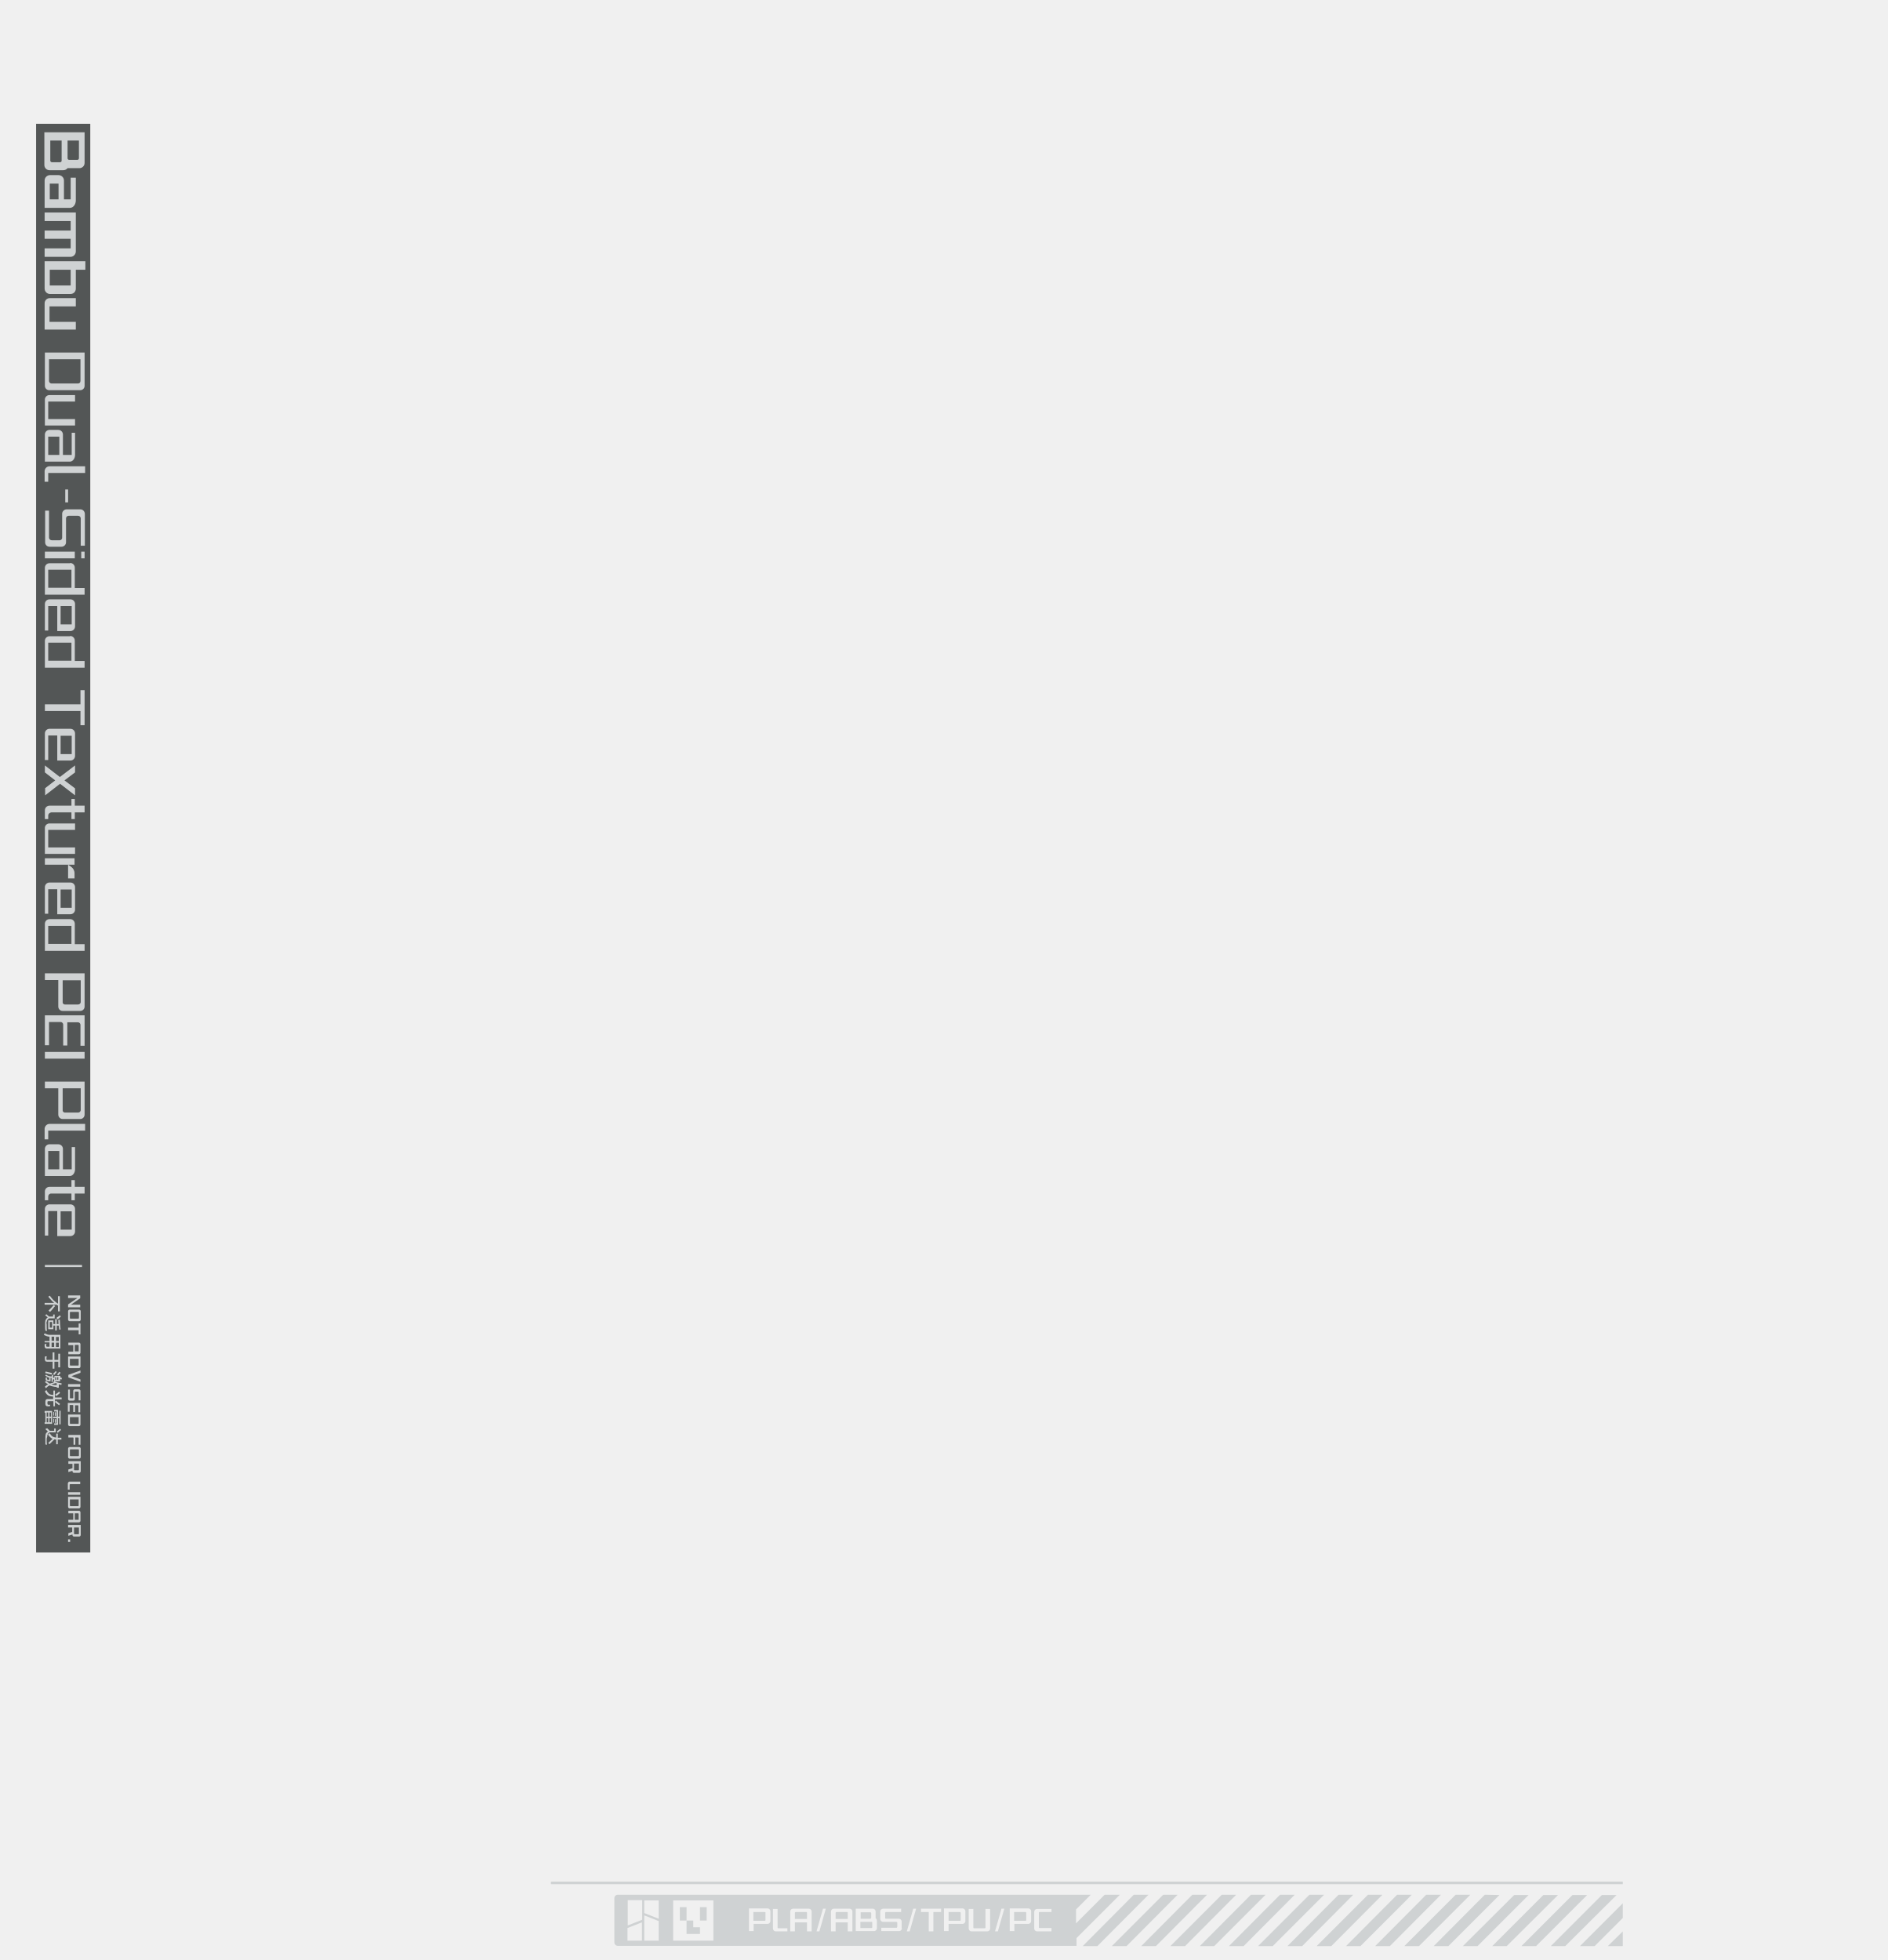
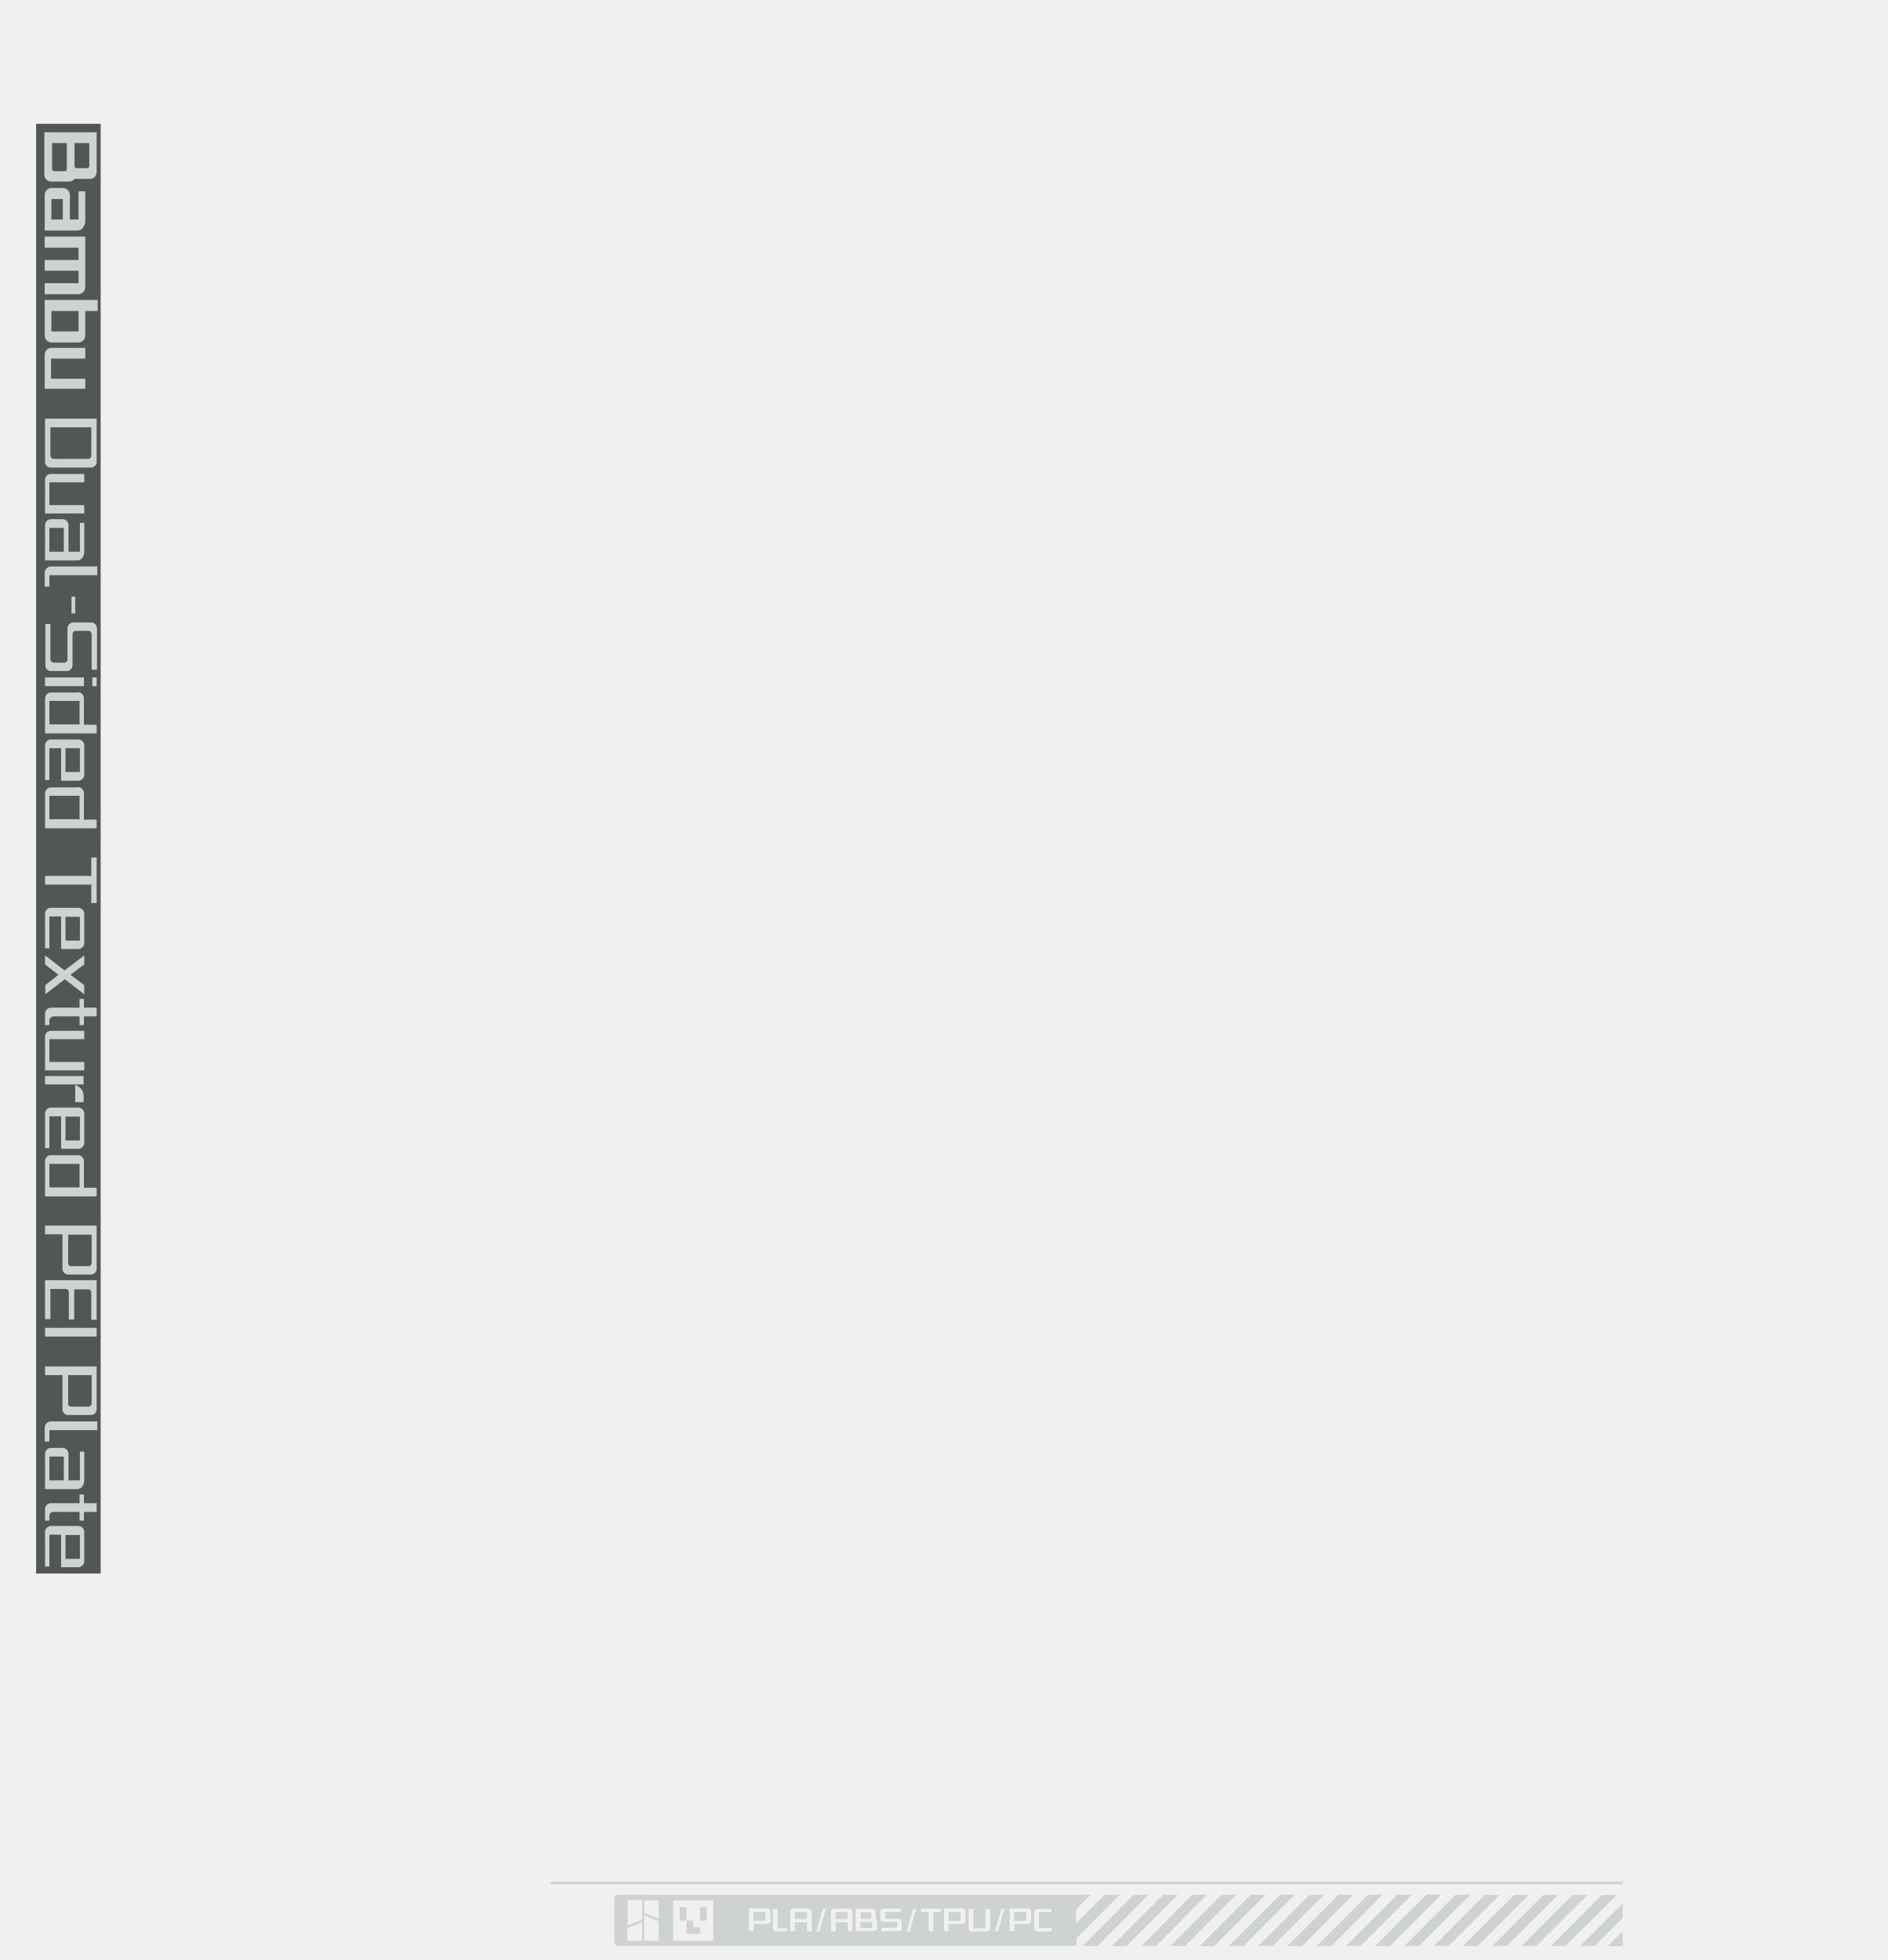
<svg xmlns="http://www.w3.org/2000/svg" width="732" height="760" viewBox="0 0 732 760" fill="none">
  <g clip-path="url(#clip0_8331_33191)">
-     <rect x="14" y="48" width="21" height="554" fill="#535656" />
-     <path d="M32.8 136.699V149.599C32.8 150.599 32 151.299 31.1 151.299H19.1C18.1 151.299 17.4 150.499 17.4 149.599V136.699H32.8ZM31.2 147.699V139.299H19V147.699C19 148.199 19.4 148.699 20 148.699H30.3C30.8 148.699 31.2 148.299 31.2 147.699Z" fill="#CFD2D3" />
-     <path d="M17.4 164.999V154.899C17.4 153.999 18.2 153.199 19.1 153.199H29.1V155.699H18.7V162.499H29.1V164.999H17.4Z" fill="#CFD2D3" />
-     <path d="M22.6 166.699C23.6 166.699 24.4 167.499 24.4 168.499V176.399H27.8V167.799H29.1V176.399C29.1 177.799 28.2 178.999 27.1 178.999H17.4V168.499C17.4 167.499 18.2 166.699 19.2 166.699H22.6ZM23 169.299H18.7V176.399H23V169.299Z" fill="#CFD2D3" />
-     <path d="M19.201 180.799H33.001V183.399H18.701V186.799H17.301V182.599C17.401 181.599 18.201 180.799 19.201 180.799Z" fill="#CFD2D3" />
-     <path d="M26.401 189.799V194.799H25.301V189.799H26.401Z" fill="#CFD2D3" />
-     <path d="M23.9 212H19.2C18.2 212 17.5 211.2 17.5 210.3V198H19V208.5C19 209 19.5 209.5 20.1 209.5H23.1C23.6 209.5 24.1 209.1 24.1 208.5V199.2C24.1 198.3 24.9 197.5 25.8 197.5H31.2C32.1 197.5 32.9 198.3 32.9 199.3V211.6H31.3V201C31.3 200.5 30.9 200 30.3 200H26.6C26.1 200 25.6 200.4 25.6 201V210.3C25.6 211.2 24.8 212 23.9 212Z" fill="#CFD2D3" />
-     <path d="M29 213.898V216.498H17.4V213.898H29ZM32.8 213.898V216.498H31.5V213.898H32.8Z" fill="#CFD2D3" />
-     <path d="M27.2 218.299C28.2 218.299 29 219.099 29 220.099V227.999H32.8V230.599H17.4V220.199C17.4 219.199 18.2 218.399 19.2 218.399H27.2V218.299ZM27.7 227.899V220.899H18.7V227.899H27.7Z" fill="#CFD2D3" />
-     <path d="M27.3 232.398C28.3 232.398 29.1 233.198 29.1 234.198V242.898C29.1 243.898 28.3 244.698 27.3 244.698H22.2V234.998H18.7V244.498H17.4V234.198C17.4 233.198 18.2 232.398 19.2 232.398H27.3ZM27.8 234.998H23.5V242.098H27.8V234.998Z" fill="#CFD2D3" />
-     <path d="M27.2 246.6C28.2 246.6 29 247.4 29 248.4V256.3H32.8V258.9H17.4V248.5C17.4 247.5 18.2 246.7 19.2 246.7H27.2V246.6ZM27.7 256.2V249.2H18.7V256.2H27.7Z" fill="#CFD2D3" />
-     <path d="M17.4 273.1H31.2V267.6H32.8V281.2H31.2V275.7H17.4V273.1Z" fill="#CFD2D3" />
-     <path d="M27.3 282.6C28.3 282.6 29.1 283.4 29.1 284.4V293.1C29.1 294.1 28.3 294.9 27.3 294.9H22.2V285.2H18.7V294.7H17.4V284.4C17.4 283.4 18.2 282.6 19.2 282.6H27.3ZM27.8 285.3H23.5V292.4H27.8V285.3Z" fill="#CFD2D3" />
-     <path d="M17.4 305.699L21.4 302.599L17.4 299.499V296.799L23.1 301.199L23.2 301.299L29.1 296.799V299.499L25 302.599L29.1 305.699V308.399L23.4 303.999L23.3 303.899L17.5 308.399V305.699H17.4Z" fill="#CFD2D3" />
-     <path d="M18.7 316.199V317.599H17.4V314.199C17.4 313.199 18.2 312.399 19.2 312.399H27.7V309.799H29V312.399H32.8V314.999H29V317.599H27.7V314.999H19.9C19.2 315.099 18.7 315.599 18.7 316.199Z" fill="#CFD2D3" />
-     <path d="M17.4 331.199V320.999C17.4 320.099 18.2 319.299 19.1 319.299H29.1V321.799H18.7V328.599H29.1V331.099H17.4V331.199Z" fill="#CFD2D3" />
-     <path d="M28.9 338.599V340.599H26.4V335.299H17.4V332.799H28.9V335.299H26.4L27.6 336.099C28.4 336.699 28.9 337.599 28.9 338.599Z" fill="#CFD2D3" />
-     <path d="M27.3 342.199C28.3 342.199 29.1 342.999 29.1 343.999V352.699C29.1 353.699 28.3 354.499 27.3 354.499H22.2V344.799H18.7V354.299H17.4V343.999C17.4 342.999 18.2 342.199 19.2 342.199H27.3ZM27.8 344.899H23.5V351.999H27.8V344.899Z" fill="#CFD2D3" />
-     <path d="M27.2 356.398C28.2 356.398 29 357.198 29 358.198V366.098H32.8V368.698H17.4V358.198C17.4 357.198 18.2 356.398 19.2 356.398H27.2ZM27.7 365.998V358.998H18.7V365.998H27.7Z" fill="#CFD2D3" />
-     <path d="M32.8 377.498V390.298C32.8 391.298 32 391.998 31.1 391.998H24.3C23.3 391.998 22.6 391.198 22.6 390.298V379.998H17.4V377.398H32.8V377.498ZM25.2 389.498H30.3C30.8 389.498 31.3 389.098 31.3 388.498V380.098H24.3V388.498C24.2 388.998 24.6 389.498 25.2 389.498Z" fill="#CFD2D3" />
-     <path d="M32.8 393.899V405.499H31.2V397.399C31.2 396.899 30.8 396.399 30.2 396.399H26.1V405.399H24.5V397.299C24.5 396.799 24.1 396.299 23.5 396.299H19V405.299H17.4V393.699H32.8V393.899Z" fill="#CFD2D3" />
-     <path d="M32.8 407.898V410.498H17.4V407.898H32.8Z" fill="#CFD2D3" />
-     <path d="M32.8 419.398V432.198C32.8 433.198 32 433.898 31.1 433.898H24.3C23.3 433.898 22.6 433.098 22.6 432.198V421.998H17.4V419.398H32.8ZM25.2 431.398H30.3C30.8 431.398 31.3 430.998 31.3 430.398V421.998H24.3V430.398C24.2 430.898 24.6 431.398 25.2 431.398Z" fill="#CFD2D3" />
-     <path d="M19.201 435.799H33.001V438.399H18.701V441.799H17.301V437.599C17.401 436.599 18.201 435.799 19.201 435.799Z" fill="#CFD2D3" />
-     <path d="M22.6 443.699C23.6 443.699 24.4 444.499 24.4 445.499V453.399H27.8V444.799H29.1V453.399C29.1 454.799 28.2 455.999 27.1 455.999H17.4V445.499C17.4 444.499 18.2 443.699 19.2 443.699H22.6ZM23 446.299H18.7V453.399H23V446.299Z" fill="#CFD2D3" />
-     <path d="M18.7 464V465.4H17.4V462C17.4 461 18.2 460.2 19.2 460.2H27.7V457.6H29V460.2H32.8V462.8H29V465.4H27.7V462.8H19.9C19.2 462.8 18.7 463.3 18.7 464Z" fill="#CFD2D3" />
-     <path d="M27.3 467C28.3 467 29.1 467.8 29.1 468.8V477.5C29.1 478.5 28.3 479.3 27.3 479.3H22.2V469.6H18.7V479.1H17.4V468.8C17.4 467.8 18.2 467 19.2 467H27.3ZM27.8 469.7H23.5V476.8H27.8V469.7Z" fill="#CFD2D3" />
-     <path d="M32.799 51.301V63.201C32.799 64.301 31.899 65.201 30.799 65.201H26.199L26.099 65.301C25.699 65.801 25.099 66.001 24.499 66.001H19.199C18.099 66.001 17.199 65.101 17.199 64.001V51.301H32.799ZM23.899 62.301V54.501H19.499V62.301C19.499 62.601 19.799 62.901 20.099 62.901H23.299C23.699 62.901 23.899 62.601 23.899 62.301ZM26.199 61.401C26.199 61.701 26.499 62.001 26.799 62.001H29.999C30.299 62.001 30.599 61.701 30.599 61.401V54.501H26.199V61.401Z" fill="#CFD2D3" />
-     <path d="M22.699 67.9C23.799 67.9 24.799 68.8 24.799 70V77.3H27.399V68.9H29.399V77.7C29.399 79.3 28.399 80.6 27.099 80.6H17.299V70C17.299 68.9 18.199 67.9 19.399 67.9H22.699ZM22.699 77.3V71.2H19.299V77.3H22.699Z" fill="#CFD2D3" />
-     <path d="M27.299 99.6H17.299V96.3H27.399V92.6H17.299V89.4H27.399V85.7H17.299V82.4H29.399V97.5C29.399 98.7 28.399 99.6 27.299 99.6Z" fill="#CFD2D3" />
-     <path d="M33.099 101.301V104.601H29.399V111.901C29.399 113.101 28.499 114.001 27.299 114.001H19.399C18.299 114.001 17.299 113.101 17.299 111.901V101.301H33.099ZM27.399 110.701V104.601H19.299V110.701H27.399Z" fill="#CFD2D3" />
-     <path d="M29.399 127.802H17.299V117.602C17.299 116.502 18.199 115.602 19.299 115.602H29.399V118.802H19.199V124.802H29.399V127.802Z" fill="#CFD2D3" />
-     <path d="M26.4 503.301V502.301H31.1V503.401L27.5 505.901H31.1V506.901H26.4V505.801L30 503.301H26.4Z" fill="#CFD2D3" />
-     <path d="M30.7 507.801C31 507.801 31.3 508.101 31.3 508.401V511.701C31.3 512.001 31 512.301 30.7 512.301H27C26.7 512.301 26.4 512.001 26.4 511.701V508.401C26.4 508.101 26.7 507.801 27 507.801H30.7ZM30.6 511.101V508.901C30.6 508.801 30.5 508.701 30.4 508.701H27.3C27.2 508.701 27.1 508.801 27.1 508.901V511.101C27.1 511.201 27.2 511.301 27.3 511.301H30.4C30.5 511.301 30.6 511.201 30.6 511.101Z" fill="#CFD2D3" />
-     <path d="M26.4 515.801V514.801H30.5V513.201H31.2V517.401H30.5V515.801H26.4Z" fill="#CFD2D3" />
-     <path d="M30.6 520.602C30.9 520.602 31.2 520.902 31.2 521.202V524.502C31.2 524.802 30.9 525.102 30.6 525.102H26.5V524.102H28.4V521.602H26.5V520.602H30.6ZM30.5 523.902V521.702C30.5 521.602 30.4 521.502 30.3 521.502H29V524.002H30.3C30.4 524.102 30.5 524.002 30.5 523.902Z" fill="#CFD2D3" />
-     <path d="M31.2 526V529.9C31.2 530.2 30.9 530.5 30.6 530.5H27C26.7 530.5 26.4 530.2 26.4 529.9V526H31.2ZM30.5 529.3V526.9H27.1V529.3C27.1 529.4 27.2 529.5 27.3 529.5H30.3C30.4 529.5 30.5 529.4 30.5 529.3Z" fill="#CFD2D3" />
-     <path d="M31.2 531.4V532.3L27.7 533.6L31.2 534.9V535.8L26.5 534.1V533.1L31.2 531.4Z" fill="#CFD2D3" />
-     <path d="M26.4 536.701H31.1V537.701H26.4V536.701Z" fill="#CFD2D3" />
-     <path d="M28.4 543.101H27C26.7 543.101 26.4 542.801 26.4 542.501V538.801H27.1V542.001C27.1 542.101 27.2 542.201 27.3 542.201H28.2C28.3 542.201 28.4 542.101 28.4 542.001V539.301C28.4 539.001 28.7 538.701 29 538.701H30.6C30.9 538.701 31.2 539.001 31.2 539.301V543.001H30.5V539.801C30.5 539.701 30.4 539.601 30.3 539.601H29.2C29.1 539.601 29 539.701 29 539.801V542.501C29.1 542.801 28.8 543.101 28.4 543.101Z" fill="#CFD2D3" />
-     <path d="M26.401 544H31.101V547.6H30.401V545.1C30.401 545 30.301 544.9 30.201 544.9H29.101V547.5H28.401V545C28.401 544.9 28.301 544.8 28.201 544.8H27.001V547.4H26.301V544H26.401Z" fill="#CFD2D3" />
-     <path d="M31.2 548.5V552.4C31.2 552.7 30.9 553 30.6 553H27C26.7 553 26.4 552.7 26.4 552.4V548.5H31.2ZM30.5 551.9V549.5H27.1V551.9C27.1 552 27.2 552.1 27.3 552.1H30.3C30.4 552.1 30.5 552 30.5 551.9Z" fill="#CFD2D3" />
-     <path d="M28.4 557.4H26.5V556.4H31.2V560.2H30.5V557.6C30.5 557.5 30.4 557.4 30.3 557.4H29.2V560.2H28.5V557.6C28.5 557.5 28.4 557.4 28.4 557.4Z" fill="#CFD2D3" />
-     <path d="M30.7 561.102C31 561.102 31.3 561.402 31.3 561.702V565.002C31.3 565.302 31 565.602 30.7 565.602H27C26.7 565.602 26.4 565.302 26.4 565.002V561.702C26.4 561.402 26.7 561.102 27 561.102H30.7ZM30.6 564.402V562.202C30.6 562.102 30.5 562.002 30.4 562.002H27.3C27.2 562.002 27.1 562.102 27.1 562.202V564.402C27.1 564.502 27.2 564.602 27.3 564.602H30.4C30.5 564.602 30.6 564.502 30.6 564.402Z" fill="#CFD2D3" />
-     <path d="M31.3 566.5V570.5C31.3 570.8 31 571.1 30.7 571.1H28.7C28.3 571.1 28.1 570.8 28.1 570.5V570.3L26.5 570.8V569.8L28.1 569.3V567.6H26.5V566.6H31.3V566.5ZM28.9 570.1H30.4C30.5 570.1 30.6 570 30.6 569.9V567.5H28.7V569.9C28.7 570 28.8 570.1 28.9 570.1Z" fill="#CFD2D3" />
-     <path d="M27.001 574.5H31.101V575.5H27.201C27.101 575.5 27.001 575.6 27.001 575.7V577.6H26.301V575.2C26.401 574.7 26.701 574.5 27.001 574.5Z" fill="#CFD2D3" />
-     <path d="M26.4 578.602H31.1V579.602H26.4V578.602Z" fill="#CFD2D3" />
-     <path d="M31.2 580.4V584.3C31.2 584.6 30.9 584.9 30.6 584.9H27C26.7 584.9 26.4 584.6 26.4 584.3V580.4H31.2ZM30.5 583.8V581.4H27.1V583.8C27.1 583.9 27.2 584 27.3 584H30.3C30.4 584 30.5 583.9 30.5 583.8Z" fill="#CFD2D3" />
-     <path d="M30.6 585.801C30.9 585.801 31.2 586.101 31.2 586.401V589.701C31.2 590.001 30.9 590.301 30.6 590.301H26.5V589.301H28.4V586.801H26.5V585.801H30.6ZM30.5 589.201V587.001C30.5 586.901 30.4 586.801 30.3 586.801H29V589.301H30.3C30.4 589.401 30.5 589.301 30.5 589.201Z" fill="#CFD2D3" />
-     <path d="M31.3 591.201V595.201C31.3 595.501 31 595.801 30.7 595.801H28.7C28.3 595.801 28.1 595.501 28.1 595.201V595.001L26.5 595.501V594.501L28 594.001V592.301H26.4V591.301H31.3V591.201ZM28.9 594.901H30.4C30.5 594.901 30.6 594.801 30.6 594.701V592.301H28.7V594.701C28.7 594.801 28.8 594.901 28.9 594.901Z" fill="#CFD2D3" />
-     <path d="M26.4 596.9H27.2V597.9H26.4V596.9Z" fill="#CFD2D3" />
-     <path d="M31.8 490.5H17.4V491.3H31.8V490.5Z" fill="#CFD2D3" />
-     <path d="M22.601 506.3C22.301 506.1 22.101 506 21.901 505.9H17.301V505.2H21.001C20.201 504.6 19.501 503.7 18.701 502.8L19.301 502.4C19.801 503.1 20.301 503.7 20.801 504.2C21.401 504.7 21.901 505.2 22.501 505.5V502.6H23.201V508.5H22.501V506.3H22.601ZM21.401 506.4C21.101 506.7 20.801 507.1 20.401 507.6C20.001 508.1 19.701 508.4 19.401 508.7L18.801 508.2C19.101 507.9 19.401 507.6 19.801 507.2C20.201 506.8 20.501 506.4 20.801 506L21.401 506.4Z" fill="#CFD2D3" />
-     <path d="M18.1 514.2C18.1 514.9 18.1 515.5 18.2 516.1L17.6 516C17.5 515.4 17.5 514.8 17.5 514.2C17.5 513.8 17.5 513.3 17.5 512.8C17.5 512.3 17.6 511.9 17.8 511.6C18 511.3 18.2 511 18.5 510.8L17.5 510L18 509.6L19 510.5H20.6V509.7H21.2V511.2H19C18.7 511.4 18.5 511.7 18.3 511.9C18.2 512.2 18.1 512.5 18 512.9C18.1 513.3 18.1 513.7 18.1 514.2ZM20.7 513.4H21.4V511.5H22V513.4H22.7C22.7 512.8 22.6 512.2 22.6 511.8L23.2 511.7C23.2 512.2 23.3 512.9 23.3 513.6C23.4 514.3 23.4 515 23.5 515.5L23 515.6C22.9 515.1 22.9 514.6 22.8 514H22V515.9H21.4V514H20.7V515.4H18.7V512H20.7V513.4ZM19.3 512.6V514.8H20.2V512.6H19.3ZM21.9 511C22.1 510.9 22.3 510.7 22.6 510.5C22.9 510.3 23.1 510.1 23.2 510L23.6 510.5C23.5 510.6 23.2 510.8 23 511.1C22.7 511.3 22.5 511.5 22.3 511.6L21.9 511Z" fill="#CFD2D3" />
-     <path d="M23.4 517.7V522.9H18.2C18 522.9 17.8 522.9 17.7 522.8C17.6 522.7 17.5 522.6 17.4 522.5C17.4 522.4 17.3 522.2 17.3 521.9C17.3 521.7 17.3 521.5 17.3 521.2L18 521.1C18 521.4 17.9 521.6 17.9 521.8C17.9 521.9 17.9 522 18 522.1C18.1 522.1 18.2 522.2 18.3 522.2H19.2V520.5H17.3V520H19.2V518.3C18.8 518.3 18.5 518.2 18.1 518.1C17.8 518 17.4 517.8 17 517.6L17.3 517C17.7 517.2 18 517.3 18.2 517.4C18.4 517.5 18.7 517.5 19 517.6C19.3 517.6 19.7 517.6 20.2 517.6H23.4V517.7ZM20 518.3V519.9H21V518.3H20.2H20ZM21 520.6H20V522.3H21V520.6ZM21.7 520H22.8V518.4H21.7V520ZM21.7 520.6V522.3H22.8V520.6H21.7Z" fill="#CFD2D3" />
-     <path d="M21.1 530.7H20.4V528H18.3C18 528 17.7 527.9 17.6 527.8C17.5 527.6 17.4 527.4 17.4 527C17.4 526.7 17.4 526.4 17.4 526L18.1 525.9C18.1 526.2 18 526.5 18 526.7C18 526.9 18 527 18 527.1C18 527.2 18.1 527.2 18.2 527.3C18.3 527.4 18.4 527.3 18.5 527.3H20.4V524.4H21.1V527.3H22.6V524.9H23.3V530.2H22.6V528H21.1V530.7Z" fill="#CFD2D3" />
-     <path d="M17.4 537.7C17.8 537.3 18.2 537 18.7 536.8C18.3 536.6 17.9 536.3 17.4 535.9L17.9 535.5C18.4 535.9 18.9 536.3 19.3 536.5C19.8 536.3 20.3 536.2 20.9 536.1L20.6 536L21 535.6V534.8L20.5 534.9V535.8H20V534.3H19.8H19.6V535.6C19.2 535.6 18.8 535.6 18.5 535.5C18.3 535.5 18.1 535.4 18 535.4C17.9 535.4 17.8 535.3 17.8 535.2C17.8 535.1 17.7 535 17.7 534.8C17.7 534.6 17.7 534.4 17.7 534.2L18.2 534.1C18.2 534.3 18.2 534.4 18.2 534.6C18.2 534.7 18.2 534.8 18.3 534.9C18.4 534.9 18.5 535 18.6 535C18.8 535 19 535 19.1 535V534.2C18.8 534.1 18.5 534.1 18.3 533.9C18.1 533.7 17.8 533.6 17.5 533.4L17.9 533C18.1 533.2 18.3 533.3 18.5 533.4C18.7 533.5 18.9 533.6 19.1 533.6C19.3 533.7 19.6 533.7 19.9 533.7H20.1V533.1H20.6V534.3C20.8 534.2 21 534.2 21.1 534.2V533.5H23.4V534.1C23.6 534.2 23.8 534.2 24 534.3L23.9 534.9L23.5 534.8H23.4H23.3V535.6H21.1C21.5 535.8 21.9 535.9 22.4 536.1C22.9 536.2 23.4 536.3 23.9 536.4L23.8 537C23.4 536.9 23.1 536.9 22.8 536.8V538.1H22V537.8C21.4 537.8 20.9 537.7 20.5 537.6C20.1 537.5 19.6 537.4 19.2 537.2C18.7 537.4 18.3 537.8 17.8 538.3L17.4 537.7ZM20 533C19.4 532.9 18.6 532.7 17.5 532.4L17.7 531.8C18 531.9 18.4 532 18.9 532.1C19.4 532.2 19.9 532.3 20.2 532.4L20 533ZM19.9 536.8C20.2 536.9 20.5 537 20.8 537C21.1 537.1 21.5 537.1 22 537.1V536.4L21.6 536.3C21 536.5 20.4 536.6 19.9 536.8ZM20.6 532.7C20.7 532.6 20.9 532.4 21.1 532.2C21.3 532 21.5 531.8 21.6 531.6L22 532C21.9 532.2 21.7 532.4 21.5 532.6C21.3 532.8 21.2 533 21 533.2L20.6 532.7ZM21.8 534H21.4V535.1H21.8V534ZM22.1 533C22.2 532.9 22.4 532.7 22.6 532.4C22.8 532.2 22.9 532 23 531.9L23.5 532.3C23.4 532.4 23.3 532.6 23.1 532.8C22.9 533 22.8 533.2 22.6 533.3L22.1 533ZM22.2 535H22.6V534H22.2V535Z" fill="#CFD2D3" />
-     <path d="M19.3 545.3C19.2 545.3 19 545.3 18.9 545.3C18.8 545.3 18.6 545.3 18.5 545.3C18.3 545.3 18.1 545.2 18 545.2C17.9 545.2 17.8 545 17.7 544.9C17.7 544.8 17.6 544.6 17.6 544.4C17.6 544.2 17.6 544.1 17.6 543.9C17.6 543.7 17.6 543.6 17.6 543.4C17.6 543.2 17.7 543 17.7 542.9C17.8 542.8 17.8 542.7 18 542.6C18.1 542.5 18.3 542.5 18.5 542.5H20.6V541.5H20.5C20 541.5 19.6 541.4 19.2 541.3C18.8 541.2 18.5 541 18.2 540.7C17.9 540.4 17.6 540 17.4 539.5L18 539C18.2 539.5 18.4 539.8 18.7 540.1C18.9 540.4 19.2 540.6 19.5 540.7C19.8 540.8 20.1 540.9 20.6 540.9H20.7V539.2H21.3V541.9H23.9V542.6H21.3V545.3H20.7V543.3H18.8C18.6 543.3 18.5 543.3 18.5 543.4C18.4 543.5 18.4 543.6 18.4 543.7C18.4 543.8 18.4 543.9 18.4 544C18.4 544.1 18.4 544.2 18.4 544.3C18.4 544.4 18.5 544.5 18.5 544.6C18.6 544.7 18.7 544.7 18.8 544.7C19.1 544.7 19.4 544.7 19.5 544.7L19.3 545.3ZM22.9 544.9C22.7 544.7 22.4 544.5 22.1 544.3C21.8 544.1 21.5 543.8 21.3 543.6L21.7 543.1C21.9 543.3 22.2 543.5 22.5 543.8C22.8 544 23.1 544.2 23.3 544.4L22.9 544.9ZM21.4 540.8C21.6 540.6 21.9 540.4 22.2 540.2C22.5 540 22.8 539.7 22.9 539.6L23.3 540.1C23.1 540.3 22.9 540.5 22.6 540.7C22.3 541 22 541.2 21.8 541.3L21.4 540.8Z" fill="#CFD2D3" />
-     <path d="M17.301 547.701V547.101H20.201V552.101H17.301V551.501H17.601V547.801H17.301V547.701ZM18.701 547.701H18.101V549.301H18.701V547.701ZM18.701 549.901H18.101V551.501H18.701V549.901ZM19.201 549.301H19.801V547.701H19.201V549.301ZM19.201 549.901V551.501H19.801V549.901H19.201ZM23.001 549.901H22.501V552.501H21.001V551.901H22.001V549.901H20.501V549.301H22.001V547.301H21.001V546.701H22.501V549.301H23.001V547.001H23.501V552.301H23.001V549.901ZM20.701 548.901V547.501H21.001V548.901H20.701ZM20.701 551.601V550.201H21.001V551.601H20.701ZM21.701 547.601V549.001H21.301V547.601H21.701ZM21.701 550.301V551.701H21.301V550.301H21.701Z" fill="#CFD2D3" />
-     <path d="M18.1 558.301C18.1 558.901 18.1 559.501 18.2 560.201L17.6 560.101C17.6 559.401 17.6 558.901 17.6 558.401C17.6 557.901 17.6 557.401 17.6 557.101C17.6 556.701 17.7 556.401 17.7 556.201C17.7 556.001 17.8 555.801 18 555.601C18.2 555.401 18.3 555.201 18.6 555.101C18.5 555.001 18.4 554.901 18.2 554.701C17.8 554.401 17.6 554.201 17.6 554.101L18.3 553.801L19.3 554.801H21V553.901H21.6V555.401H19.3C19.1 555.501 18.9 555.701 18.7 555.801C18.6 556.001 18.5 556.201 18.4 556.401C18.3 556.601 18.3 556.901 18.3 557.201C18.1 557.501 18.1 557.901 18.1 558.301ZM19.2 555.701C19.5 556.101 19.8 556.401 20 556.701C20.2 556.901 20.5 557.101 20.8 557.201C21.1 557.301 21.4 557.401 21.8 557.401V555.901H22.4V557.501H23.8V558.201H22.4V560.001H21.8V558.201C21.6 558.201 21.3 558.201 21.1 558.101L19.2 560.001L18.7 559.501C19 559.201 19.6 558.701 20.4 557.901C20.1 557.801 19.8 557.601 19.5 557.301C19.2 557.001 18.9 556.701 18.6 556.301L19.2 555.701ZM22 555.101C22.1 555.001 22.5 554.701 23.1 554.201L23.3 554.001L23.7 554.501C23.6 554.601 23.5 554.701 23.5 554.601C23.1 554.901 22.8 555.201 22.4 555.601L22 555.101Z" fill="#CFD2D3" />
+     <rect x="14" y="48" width="25.031" height="562.145" fill="#535656" />
+     <path d="M37.479 162.318V179.088C37.479 180.388 36.439 181.298 35.269 181.298H19.669C18.369 181.298 17.459 180.258 17.459 179.088V162.318H37.479ZM35.399 176.618V165.698H19.539V176.618C19.539 177.268 20.059 177.918 20.839 177.918H34.229C34.879 177.918 35.399 177.398 35.399 176.618Z" fill="#CFD2D3" />
+     <path d="M17.459 199.108V185.978C17.459 184.808 18.499 183.768 19.669 183.768H32.669V187.018H19.149V195.858H32.669V199.108H17.459Z" fill="#CFD2D3" />
+     <path d="M24.219 201.318C25.519 201.318 26.559 202.358 26.559 203.658V213.928H30.979V202.748H32.669V213.928C32.669 215.748 31.499 217.308 30.069 217.308H17.459V203.658C17.459 202.358 18.499 201.318 19.799 201.318H24.219ZM24.739 204.698H19.149V213.928H24.739V204.698Z" fill="#CFD2D3" />
+     <path d="M19.8 219.648H37.74V223.028H19.15V227.448H17.33V221.988C17.46 220.688 18.5 219.648 19.8 219.648Z" fill="#CFD2D3" />
+     <path d="M29.16 231.348V237.848H27.73V231.348H29.16Z" fill="#CFD2D3" />
+     <path d="M25.91 260.209H19.8C18.5 260.209 17.59 259.169 17.59 257.999V242.009H19.54V255.659C19.54 256.309 20.19 256.959 20.97 256.959H24.87C25.52 256.959 26.17 256.439 26.17 255.659V243.569C26.17 242.399 27.21 241.359 28.38 241.359H35.4C36.57 241.359 37.61 242.399 37.61 243.699V259.689H35.53V245.909C35.53 245.259 35.01 244.609 34.23 244.609H29.42C28.77 244.609 28.12 245.129 28.12 245.909V257.999C28.12 259.169 27.08 260.209 25.91 260.209Z" fill="#CFD2D3" />
+     <path d="M32.539 262.678V266.058H17.459V262.678H32.539ZM37.479 262.678V266.058H35.789V262.678H37.479Z" fill="#CFD2D3" />
+     <path d="M30.199 268.398C31.499 268.398 32.539 269.438 32.539 270.738V281.008H37.479V284.388H17.459V270.868C17.459 269.568 18.499 268.528 19.799 268.528H30.199V268.398ZM30.849 280.878V271.778H19.149V280.878H30.849Z" fill="#CFD2D3" />
+     <path d="M30.329 286.727C31.629 286.727 32.669 287.767 32.669 289.067V300.377C32.669 301.677 31.629 302.717 30.329 302.717H23.699V290.107H19.149V302.457H17.459V289.067C17.459 287.767 18.499 286.727 19.799 286.727H30.329ZM30.979 290.107H25.389V299.337H30.979V290.107Z" fill="#CFD2D3" />
+     <path d="M30.199 305.189C31.499 305.189 32.539 306.229 32.539 307.529V317.799H37.479V321.179H17.459V307.659C17.459 306.359 18.499 305.319 19.799 305.319H30.199V305.189ZM30.849 317.669V308.569H19.149V317.669H30.849Z" fill="#CFD2D3" />
+     <path d="M17.459 339.638H35.399V332.488H37.479V350.168H35.399V343.018H17.459V339.638Z" fill="#CFD2D3" />
+     <path d="M30.329 351.988C31.629 351.988 32.669 353.028 32.669 354.328V365.638C32.669 366.938 31.629 367.978 30.329 367.978H23.699V355.368H19.149V367.718H17.459V354.328C17.459 353.028 18.499 351.988 19.799 351.988H30.329ZM30.979 355.498H25.389V364.728H30.979V355.498Z" fill="#CFD2D3" />
+     <path d="M17.459 382.017L22.659 377.987L17.459 373.957V370.447L24.869 376.167L24.999 376.297L32.669 370.447V373.957L27.339 377.987L32.669 382.017V385.527L25.259 379.807L25.129 379.677L17.589 385.527V382.017H17.459Z" fill="#CFD2D3" />
+     <path d="M19.149 395.668V397.488H17.459V393.068C17.459 391.768 18.499 390.728 19.799 390.728H30.849V387.348H32.539V390.728H37.479V394.108H32.539V397.488H30.849V394.108H20.709C19.799 394.238 19.149 394.888 19.149 395.668Z" fill="#CFD2D3" />
+     <path d="M17.459 415.167V401.907C17.459 400.737 18.499 399.697 19.669 399.697H32.669V402.947H19.149V411.787H32.669V415.037H17.459V415.167Z" fill="#CFD2D3" />
+     <path d="M32.409 424.788V427.388H29.159V420.498H17.459V417.248H32.409V420.498H29.159L30.719 421.538C31.759 422.318 32.409 423.488 32.409 424.788Z" fill="#CFD2D3" />
+     <path d="M30.329 429.469C31.629 429.469 32.669 430.509 32.669 431.809V443.119C32.669 444.419 31.629 445.459 30.329 445.459H23.699V432.849H19.149V445.199H17.459V431.809C17.459 430.509 18.499 429.469 19.799 429.469H30.329ZM30.979 432.979H25.389V442.209H30.979V432.979Z" fill="#CFD2D3" />
+     <path d="M30.199 447.928C31.499 447.928 32.539 448.968 32.539 450.268V460.538H37.479V463.918H17.459V450.268C17.459 448.968 18.499 447.928 19.799 447.928H30.199ZM30.849 460.408V451.308H19.149V460.408H30.849Z" fill="#CFD2D3" />
+     <path d="M37.479 475.357V491.997C37.479 493.297 36.439 494.207 35.269 494.207H26.429C25.129 494.207 24.219 493.167 24.219 491.997V478.607H17.459V475.227H37.479V475.357ZM27.599 490.957H34.229C34.879 490.957 35.529 490.437 35.529 489.657V478.737H26.429V489.657C26.299 490.307 26.819 490.957 27.599 490.957Z" fill="#CFD2D3" />
+     <path d="M37.479 496.678V511.758H35.399V501.228C35.399 500.578 34.879 499.928 34.099 499.928H28.769V511.628H26.689V501.098C26.689 500.448 26.169 499.798 25.389 499.798H19.539V511.498H17.459V496.418H37.479V496.678Z" fill="#CFD2D3" />
+     <path d="M37.479 514.877V518.257H17.459V514.877H37.479Z" fill="#CFD2D3" />
+     <path d="M37.479 529.828V546.468C37.479 547.768 36.439 548.678 35.269 548.678H26.429C25.129 548.678 24.219 547.638 24.219 546.468V533.208H17.459V529.828H37.479ZM27.599 545.428H34.229C34.879 545.428 35.529 544.908 35.529 544.128V533.208H26.429V544.128C26.299 544.778 26.819 545.428 27.599 545.428Z" fill="#CFD2D3" />
+     <path d="M19.8 551.148H37.74V554.528H19.15V558.948H17.33V553.488C17.46 552.188 18.5 551.148 19.8 551.148Z" fill="#CFD2D3" />
+     <path d="M24.219 561.418C25.519 561.418 26.559 562.458 26.559 563.758V574.028H30.979V562.848H32.669V574.028C32.669 575.848 31.499 577.408 30.069 577.408H17.459V563.758C17.459 562.458 18.499 561.418 19.799 561.418H24.219ZM24.739 564.798H19.149V574.028H24.739V564.798Z" fill="#CFD2D3" />
+     <path d="M19.149 587.808V589.628H17.459V585.208C17.459 583.908 18.499 582.868 19.799 582.868H30.849V579.488H32.539V582.868H37.479V586.248H32.539V589.628H30.849V586.248H20.709C19.799 586.248 19.149 586.898 19.149 587.808Z" fill="#CFD2D3" />
+     <path d="M30.329 591.709C31.629 591.709 32.669 592.749 32.669 594.049V605.359C32.669 606.659 31.629 607.699 30.329 607.699H23.699V595.089H19.149V607.439H17.459V594.049C17.459 592.749 18.499 591.709 19.799 591.709H30.329ZM30.979 595.219H25.389V604.449H30.979V595.219Z" fill="#CFD2D3" />
+     <path d="M37.479 51.301V66.771C37.479 68.201 36.309 69.371 34.879 69.371H28.899L28.769 69.501C28.249 70.151 27.469 70.411 26.689 70.411H19.799C18.369 70.411 17.199 69.241 17.199 67.811V51.301H37.479ZM25.909 65.601V55.461H20.189V65.601C20.189 65.991 20.579 66.381 20.969 66.381H25.129C25.649 66.381 25.909 65.991 25.909 65.601ZM28.899 64.431C28.899 64.821 29.289 65.211 29.679 65.211H33.839C34.229 65.211 34.619 64.821 34.619 64.431V55.461H28.899V64.431Z" fill="#CFD2D3" />
+     <path d="M24.348 72.881C25.778 72.881 27.078 74.051 27.078 75.611V85.101H30.458V74.181H33.058V85.621C33.058 87.701 31.758 89.391 30.068 89.391H17.328V75.611C17.328 74.181 18.498 72.881 20.058 72.881H24.348ZM24.348 85.101V77.171H19.928V85.101H24.348Z" fill="#CFD2D3" />
+     <path d="M30.328 114.09H17.328V109.8H30.458V104.99H17.328V100.83H30.458V96.02H17.328V91.731H33.058V111.36C33.058 112.92 31.758 114.09 30.328 114.09Z" fill="#CFD2D3" />
+     <path d="M37.868 116.301V120.591H33.058V130.081C33.058 131.641 31.888 132.811 30.328 132.811H20.058C18.628 132.811 17.328 131.641 17.328 130.081V116.301H37.868ZM30.458 128.521V120.591H19.928V128.521H30.458Z" fill="#CFD2D3" />
+     <path d="M33.058 150.753H17.328V137.493C17.328 136.063 18.498 134.893 19.928 134.893H33.058V139.053H19.798V146.853H33.058V150.753Z" fill="#CFD2D3" />
    <path d="M629.2 729.6H213.6V730.6H629.2V729.6Z" fill="#CFD2D3" />
    <path d="M439.599 734.699L419.799 754.599H425.499L445.299 734.699H439.599Z" fill="#CFD2D3" />
    <path d="M451 734.699L431.1 754.599H436.8L456.6 734.699H451Z" fill="#CFD2D3" />
    <path d="M462.3 734.699L442.5 754.599H448.2L468 734.699H462.3Z" fill="#CFD2D3" />
    <path d="M473.699 734.699L453.799 754.599H459.499L479.299 734.699H473.699Z" fill="#CFD2D3" />
    <path d="M484.999 734.699L465.199 754.599H470.799L490.699 734.699H484.999Z" fill="#CFD2D3" />
    <path d="M496.3 734.699L476.5 754.599H482.2L502 734.699H496.3Z" fill="#CFD2D3" />
    <path d="M507.699 734.699L487.799 754.599H493.499L513.399 734.699H507.699Z" fill="#CFD2D3" />
    <path d="M518.999 734.699L499.199 754.599H504.899L524.699 734.699H518.999Z" fill="#CFD2D3" />
    <path d="M530.4 734.699L510.5 754.599H516.2L536 734.699H530.4Z" fill="#CFD2D3" />
    <path d="M541.7 734.699L521.9 754.599H527.5L547.4 734.699H541.7Z" fill="#CFD2D3" />
    <path d="M552.999 734.699L533.199 754.599H538.899L558.699 734.699H552.999Z" fill="#CFD2D3" />
    <path d="M564.4 734.699L544.5 754.599H550.2L570.1 734.699H564.4Z" fill="#CFD2D3" />
    <path d="M575.7 734.699L555.9 754.599H561.6L581.4 734.799L575.7 734.699Z" fill="#CFD2D3" />
    <path d="M587.099 734.799L567.199 754.599H572.899L592.699 734.799H587.099Z" fill="#CFD2D3" />
    <path d="M598.4 734.799L578.6 754.599H584.2L604.1 734.799H598.4Z" fill="#CFD2D3" />
    <path d="M609.7 734.799L589.9 754.599H595.6L615.4 734.799H609.7Z" fill="#CFD2D3" />
    <path d="M621.099 734.799L601.299 754.599H606.899L626.799 734.799H621.099Z" fill="#CFD2D3" />
    <path d="M618.3 754.6L629.2 743.7V738L612.6 754.6H618.3Z" fill="#CFD2D3" />
    <path d="M629.1 754.6L629.2 754.5V748.9L623.4 754.6H629.1Z" fill="#CFD2D3" />
    <path d="M337.9 745.199H333.6V747.599H337.9C338.1 747.599 338.2 747.499 338.2 747.299V745.499C338.3 745.299 338.1 745.199 337.9 745.199Z" fill="#CFD2D3" />
    <path d="M266.2 739.5H264.9H263.6V742.1V744.7H264.9H266.2V742.1V739.5Z" fill="#CFD2D3" />
    <path d="M268.799 745.999V744.699H267.499H266.199V747.299V749.899H268.799H271.399V748.599V747.299H270.099H268.799V745.999Z" fill="#CFD2D3" />
    <path d="M428.299 734.699L417.199 745.799V740.399L422.899 734.699H239.499C238.799 734.699 238.199 735.299 238.199 735.999V753.199C238.199 753.899 238.799 754.499 239.499 754.499H269.399H397.199H402.899H408.599H414.299H417.399V751.699V751.499L434.199 734.699H428.299ZM248.899 752.499H243.299V747.599L248.899 745.399V752.499ZM243.399 746.599V736.799H248.999V744.399L243.399 746.599ZM255.399 752.499H249.799V742.699L255.399 744.899V752.499ZM249.799 741.799V736.899H255.399V743.999L249.799 741.799ZM276.599 744.699V752.499H268.799H260.999V744.699V736.899H268.799H276.599V744.699ZM298.699 744.899C298.699 745.499 298.199 745.999 297.599 745.999H292.199V748.799H290.399V739.999H297.599C298.199 739.999 298.699 740.499 298.699 741.099V744.899ZM305.299 748.899H300.799C300.199 748.899 299.699 748.399 299.699 747.799V740.199H301.499V747.399C301.499 747.599 301.599 747.699 301.799 747.699H305.299V748.899ZM314.699 748.899H312.899V745.399H308.199V748.899H306.399V741.199C306.399 740.599 306.899 740.099 307.499 740.099H313.599C314.199 740.099 314.699 740.599 314.699 741.199V748.899ZM317.699 748.899H316.599L319.099 740.099H320.199L317.699 748.899ZM330.499 748.899H328.699V745.399H323.999V748.899H322.199V741.199C322.199 740.599 322.699 740.099 323.299 740.099H329.399C329.999 740.099 330.499 740.599 330.499 741.199V748.899ZM339.999 747.699C339.999 748.299 339.499 748.799 338.899 748.799H331.799V740.099H338.399C338.999 740.099 339.499 740.599 339.499 741.199V743.799L339.599 743.899C339.899 744.099 339.999 744.399 339.999 744.799V747.699ZM349.699 747.699C349.699 748.299 349.199 748.799 348.599 748.799H341.699V747.499H347.599C347.799 747.499 347.899 747.299 347.899 747.099V745.499C347.899 745.299 347.699 745.199 347.499 745.199H342.399C341.799 745.199 341.299 744.699 341.299 744.099V741.199C341.299 740.599 341.799 740.099 342.499 740.099H349.399V741.399H343.499C343.299 741.399 343.199 741.599 343.199 741.699V743.699C343.199 743.899 343.299 743.999 343.499 743.999H348.499C349.099 743.999 349.599 744.499 349.599 745.099V747.699H349.699ZM352.699 748.899H351.599L354.099 740.099H355.199L352.699 748.899ZM364.899 741.399H361.899V748.899H360.099V741.399H357.099V740.099H364.899V741.399ZM374.299 744.899C374.299 745.499 373.799 745.999 373.199 745.999H367.799V748.799H365.999V739.999H373.199C373.799 739.999 374.299 740.499 374.299 741.099V744.899ZM383.899 747.799C383.899 748.399 383.399 748.899 382.799 748.899H376.699C376.099 748.899 375.599 748.399 375.599 747.799V740.199H377.399V747.399C377.399 747.599 377.499 747.699 377.699 747.699H381.799C381.999 747.699 382.099 747.599 382.099 747.399V740.199H383.899V747.799ZM386.899 748.899H385.799L388.299 740.099H389.399L386.899 748.899ZM399.799 744.899C399.799 745.499 399.299 745.999 398.699 745.999H393.299V748.799H391.499V739.999H398.699C399.299 739.999 399.799 740.499 399.799 741.099V744.899ZM407.699 741.399H403.099C402.899 741.399 402.799 741.499 402.799 741.699V747.299C402.799 747.499 402.899 747.599 403.099 747.599H407.699V748.899H402.099C401.499 748.899 400.999 748.399 400.999 747.799V741.299C400.999 740.699 401.499 740.199 402.099 740.199H407.699V741.399Z" fill="#CFD2D3" />
    <path d="M274 744.7V742.1V739.5H272.7H271.4V742.1V744.7H272.7H274Z" fill="#CFD2D3" />
    <path d="M337.799 743.6V741.8C337.799 741.6 337.599 741.5 337.499 741.5H333.699V744H337.499C337.599 743.9 337.799 743.8 337.799 743.6Z" fill="#CFD2D3" />
    <path d="M312.599 741.4H308.499C308.299 741.4 308.199 741.6 308.199 741.7V744.1H312.899V741.7C312.899 741.5 312.799 741.4 312.599 741.4Z" fill="#CFD2D3" />
    <path d="M328.4 741.4H324.3C324.1 741.4 324 741.6 324 741.7V744.1H328.7V741.7C328.7 741.5 328.6 741.4 328.4 741.4Z" fill="#CFD2D3" />
    <path d="M397.599 741.4H393.199V744.8H397.599C397.799 744.8 397.899 744.7 397.899 744.5V741.7C397.899 741.5 397.799 741.4 397.599 741.4Z" fill="#CFD2D3" />
    <path d="M372.199 741.4H367.799V744.8H372.199C372.399 744.8 372.499 744.7 372.499 744.5V741.7C372.499 741.5 372.299 741.4 372.199 741.4Z" fill="#CFD2D3" />
    <path d="M296.5 741.4H292.1V744.8H296.5C296.7 744.8 296.8 744.7 296.8 744.5V741.7C296.9 741.5 296.7 741.4 296.5 741.4Z" fill="#CFD2D3" />
  </g>
  <defs>
    <clipPath id="clip0_8331_33191">
      <rect width="731.3" height="759.7" fill="white" />
    </clipPath>
  </defs>
</svg>
